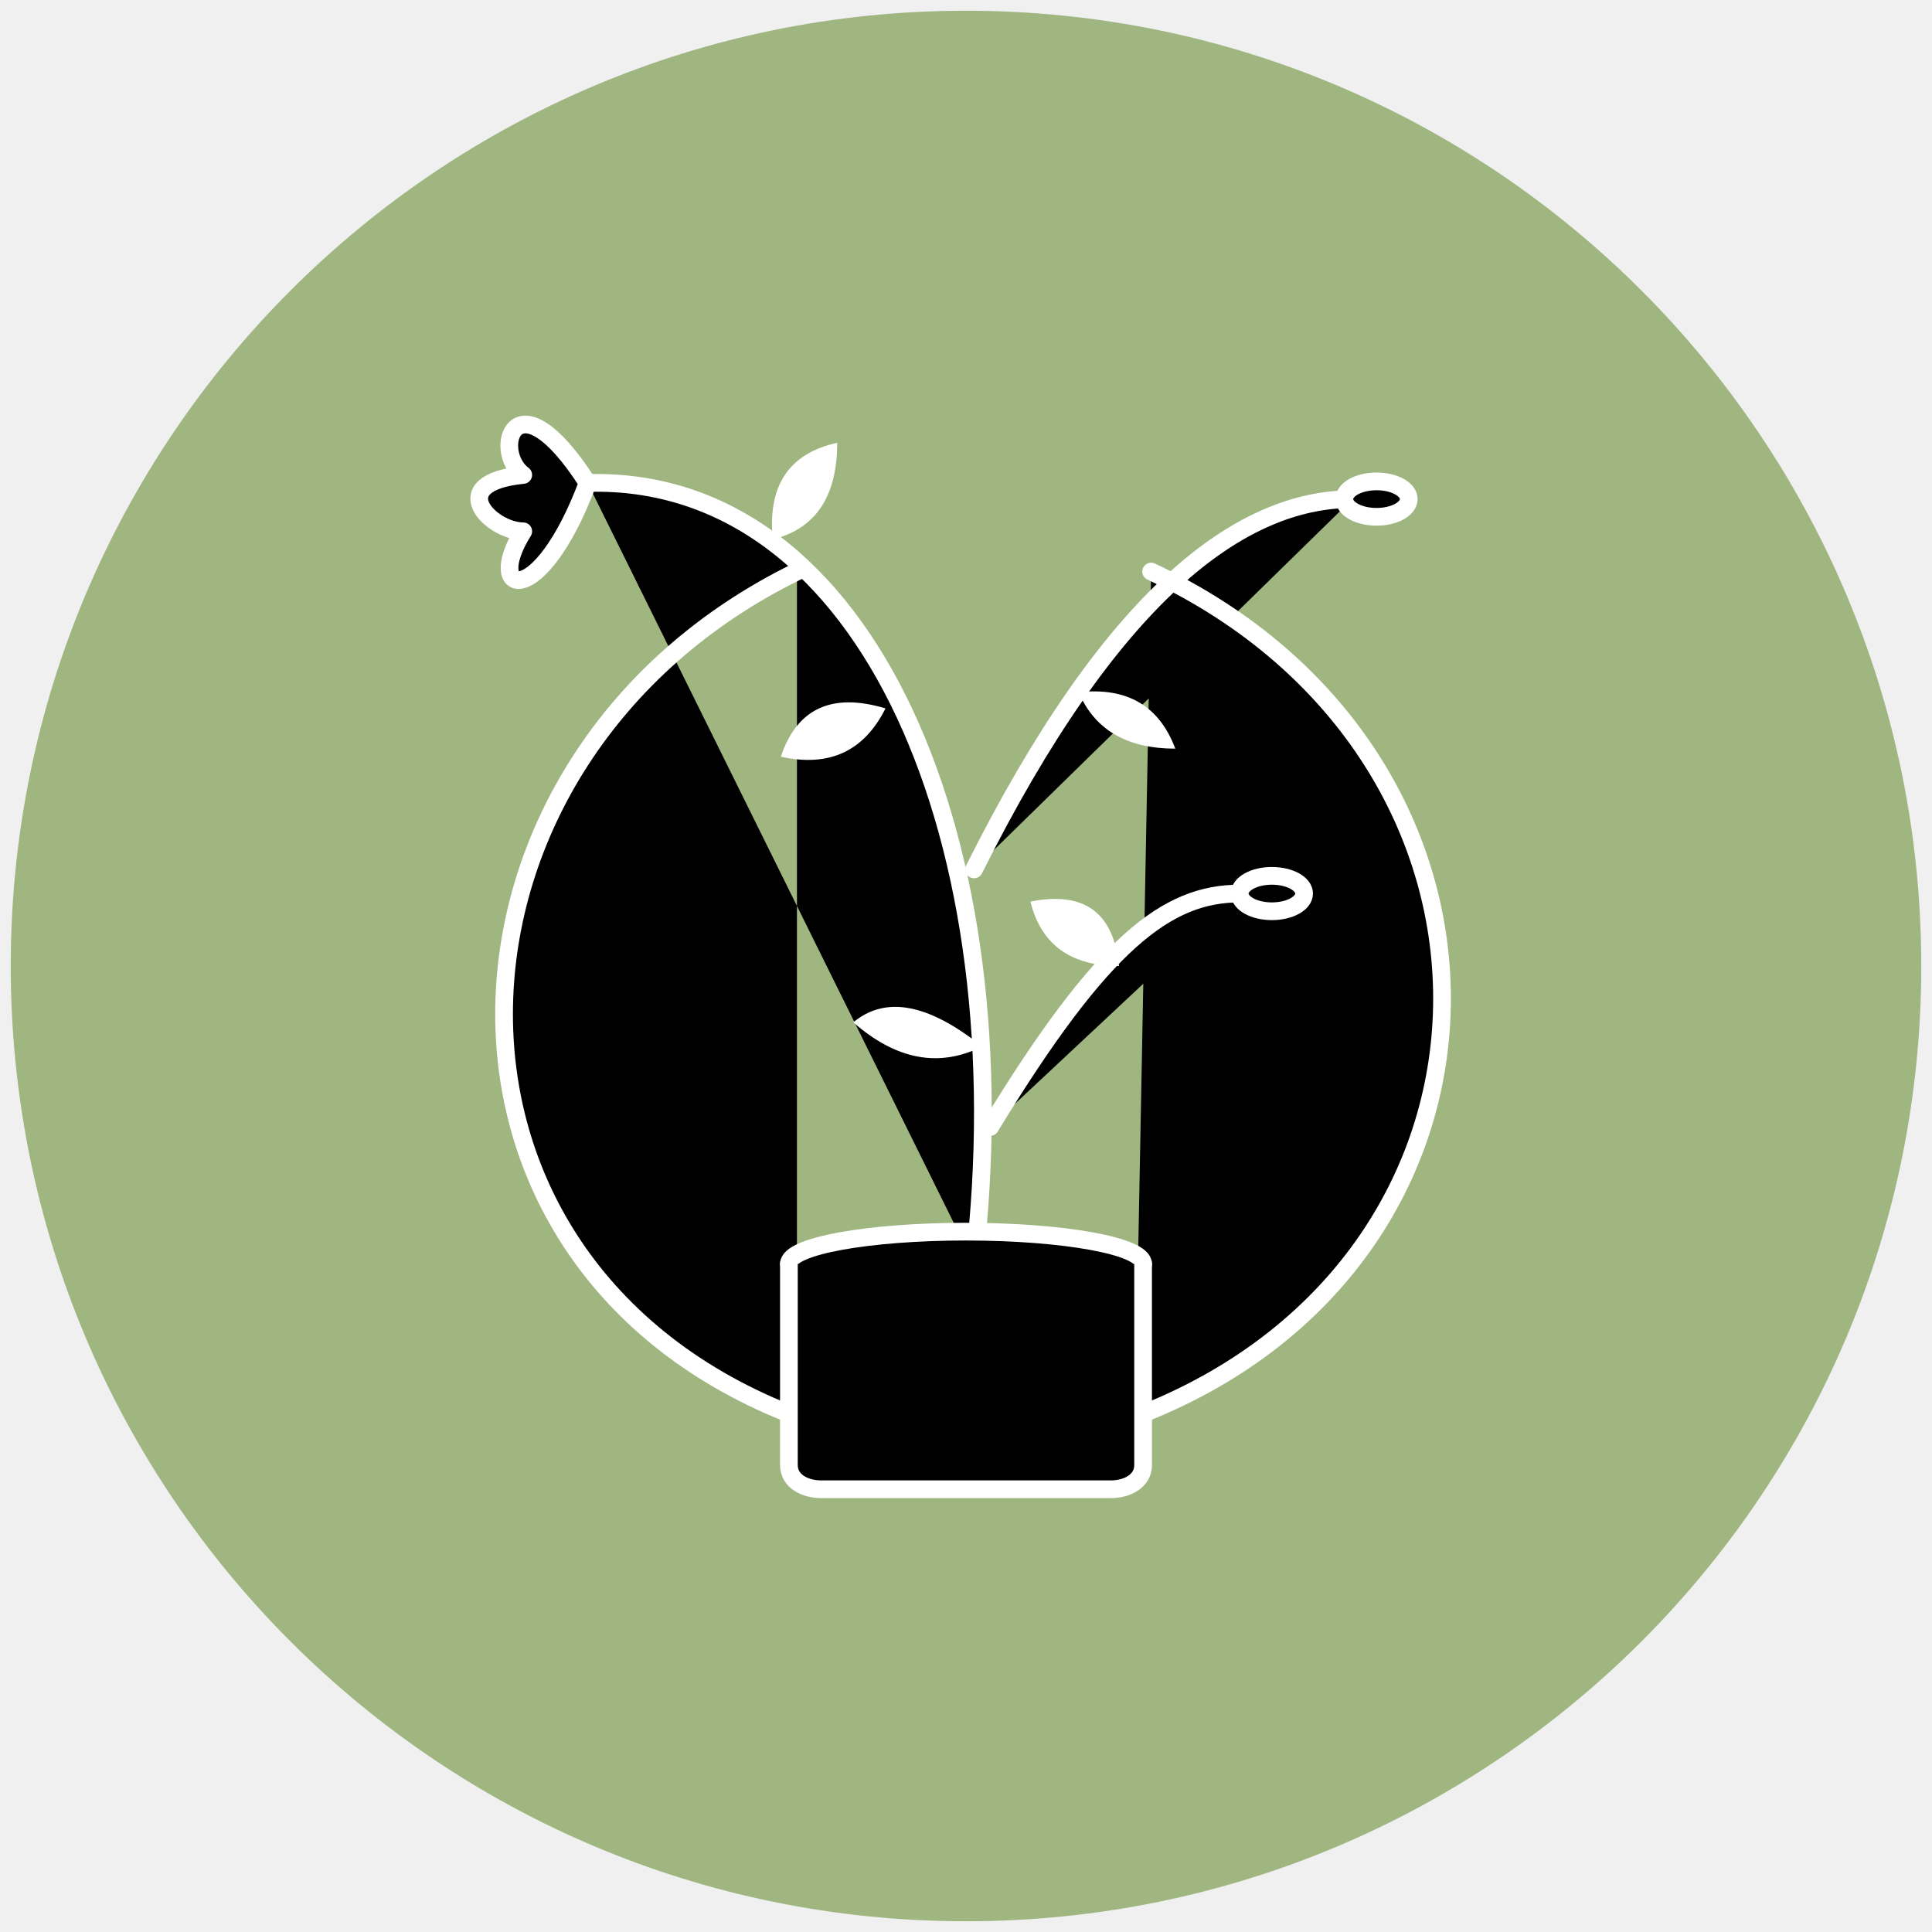
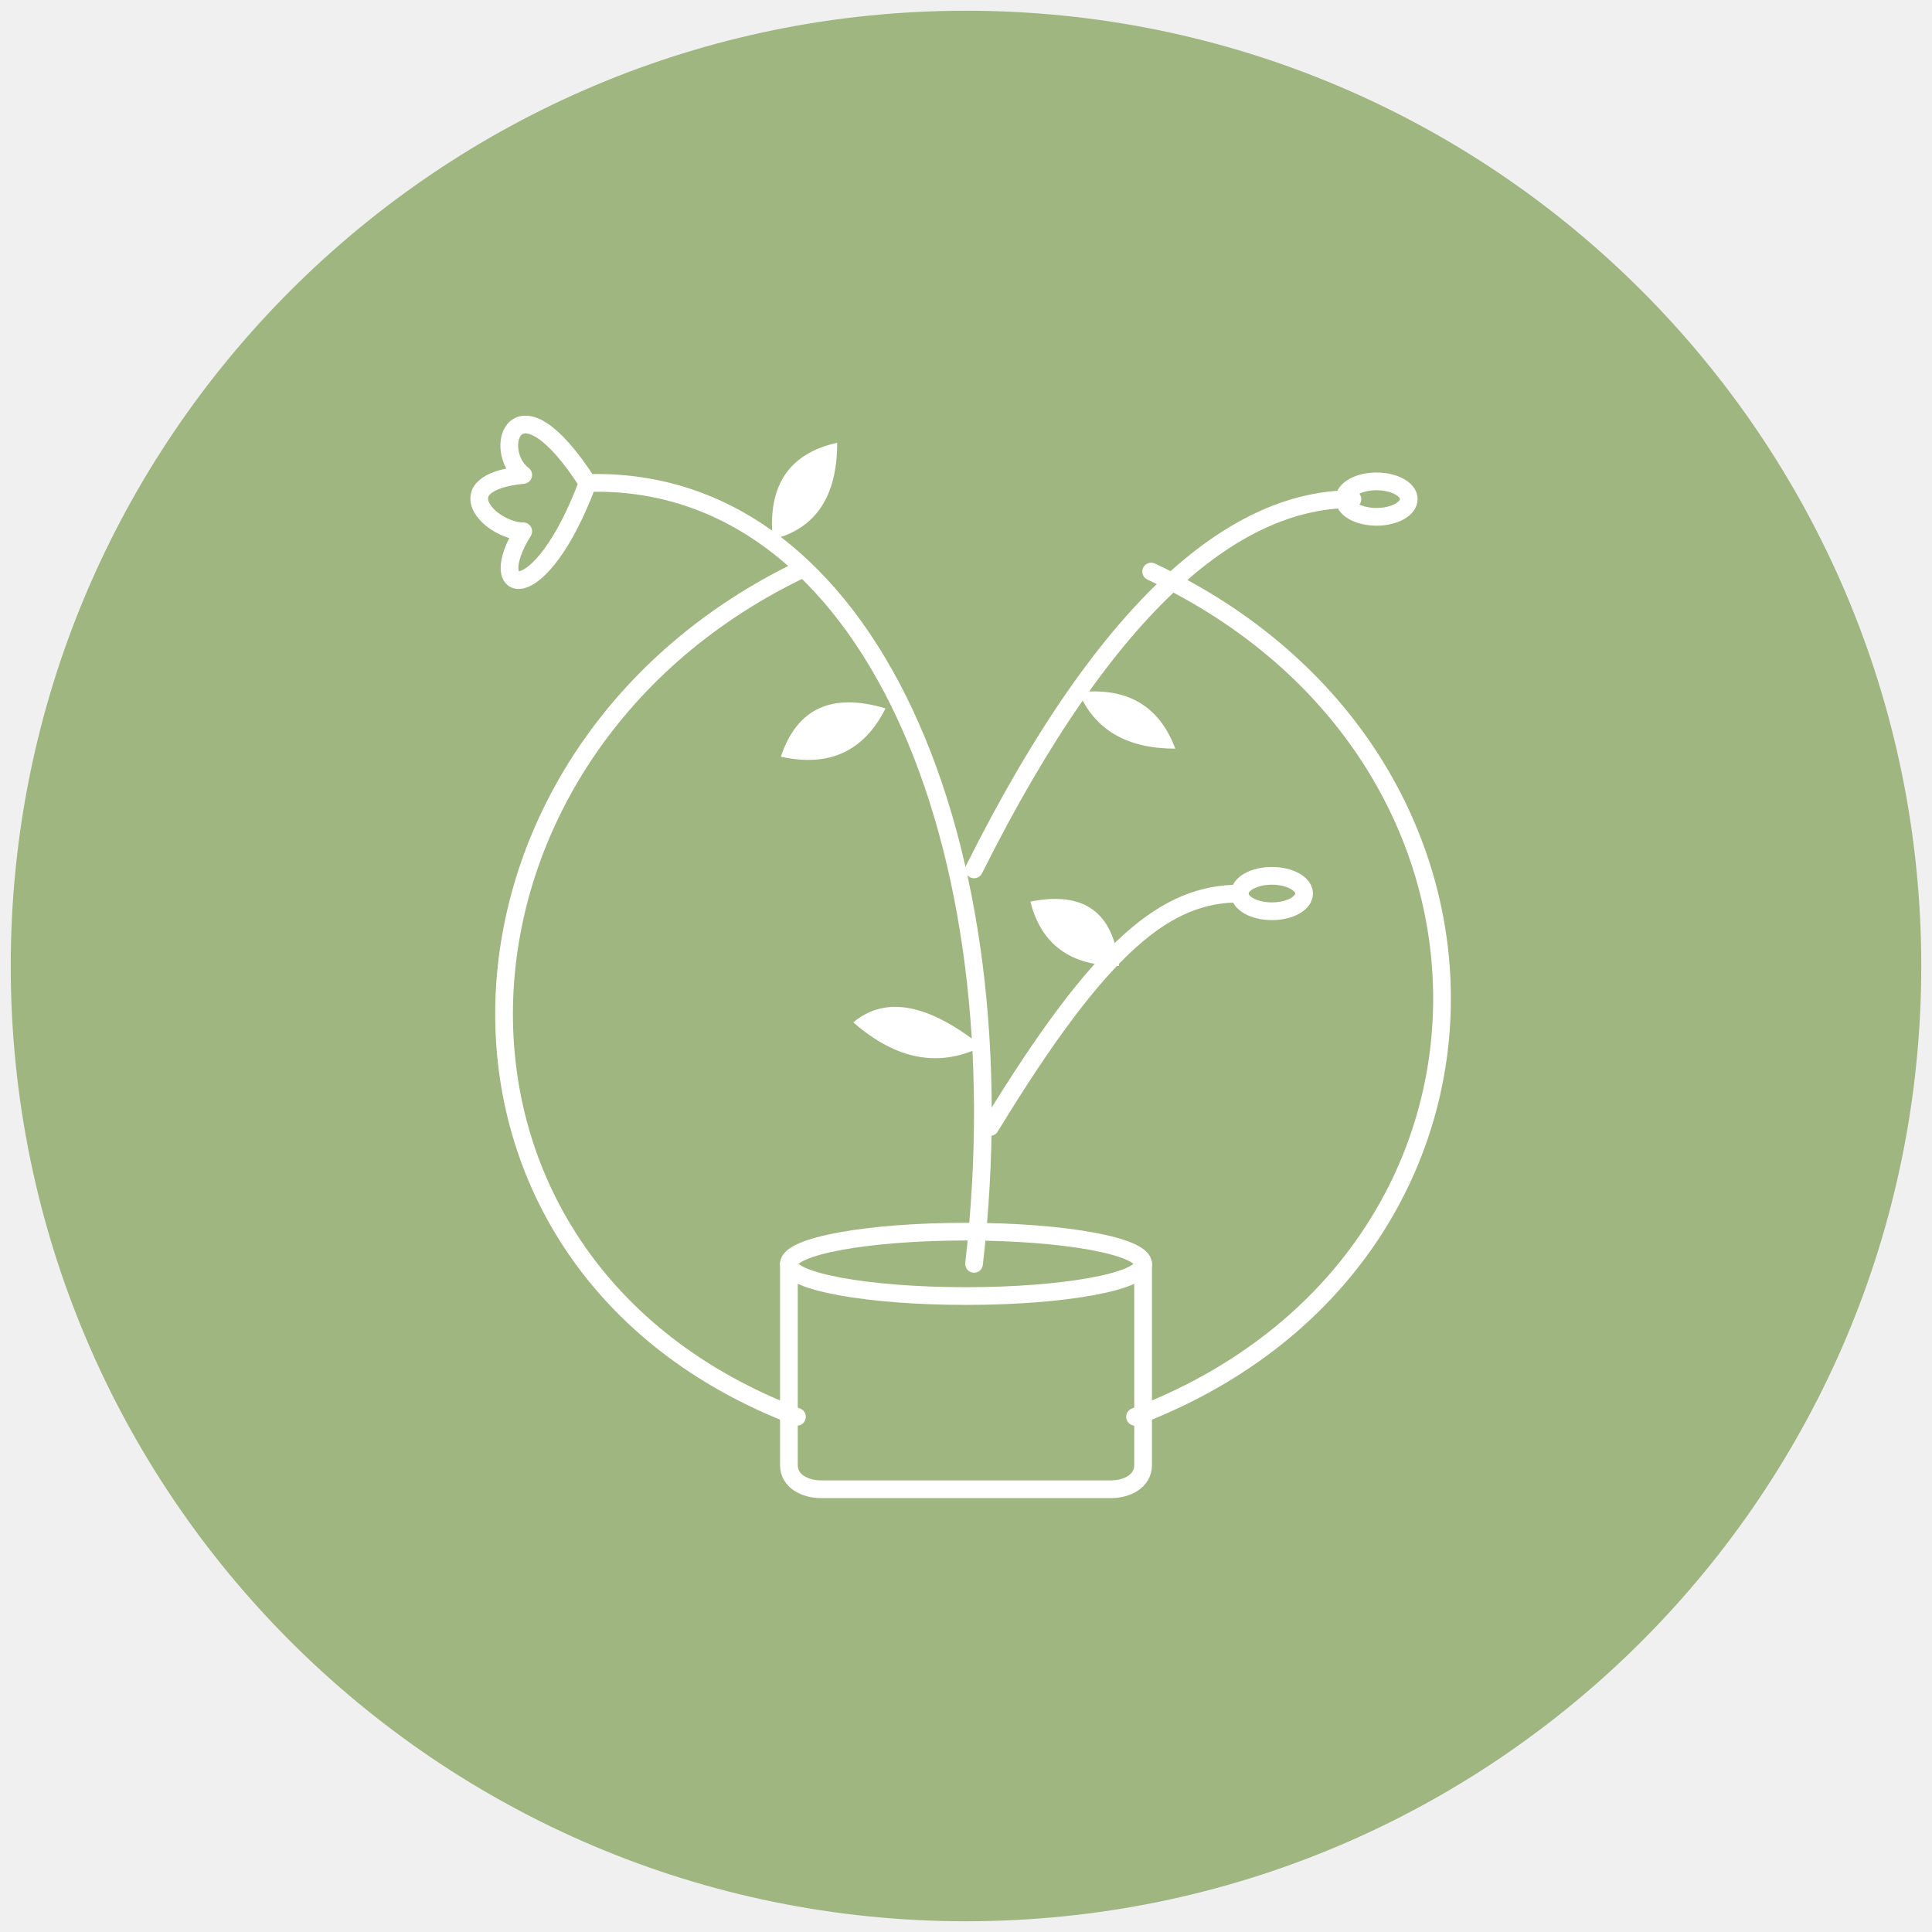
<svg xmlns="http://www.w3.org/2000/svg" viewBox="0 0 180 180">
  <circle cx="90" cy="90" r="89" fill="#9fb681" />
-   <g transform="translate(45 40.5) scale(.75)">
+   <g fill="none" transform="translate(45 40.5) scale(.75)">
    <g stroke="#ffffff" stroke-width="2.2" stroke-linecap="round" stroke-linejoin="round">
      <path d="M39 122C-11 103-8 40 39 17M83 17c49 23 48 86-2 105M61 103C67 51 48 5 13 6M61 54C78 20 94 8 108 8M63 86C77 63 85 57 94 57" />
      <path d="M13 6C4-8 1 2 5 5c-10 1-4 7 0 7-5 8 2 10 8-6Z" />
      <ellipse cx="111" cy="8" rx="4" ry="2.2" />
      <ellipse cx="98" cy="57" rx="4" ry="2.2" />
      <ellipse cx="60" cy="103" rx="22" ry="4" />
      <path d="M38 103v25c0 2 2 3 4 3h36c2 0 4-1 4-3v-25" />
    </g>
    <g fill="#ffffff">
      <path d="M36 13Q35 3 44 1q0 10-8 12M50 34q-10-3-13 6 9 2 13-6M74 32q9-1 12 7-9 0-12-7M79 66q-9 0-11-8 10-2 11 8M62 76q-10-8-16-3 8 7 16 3" />
    </g>
  </g>
</svg>
